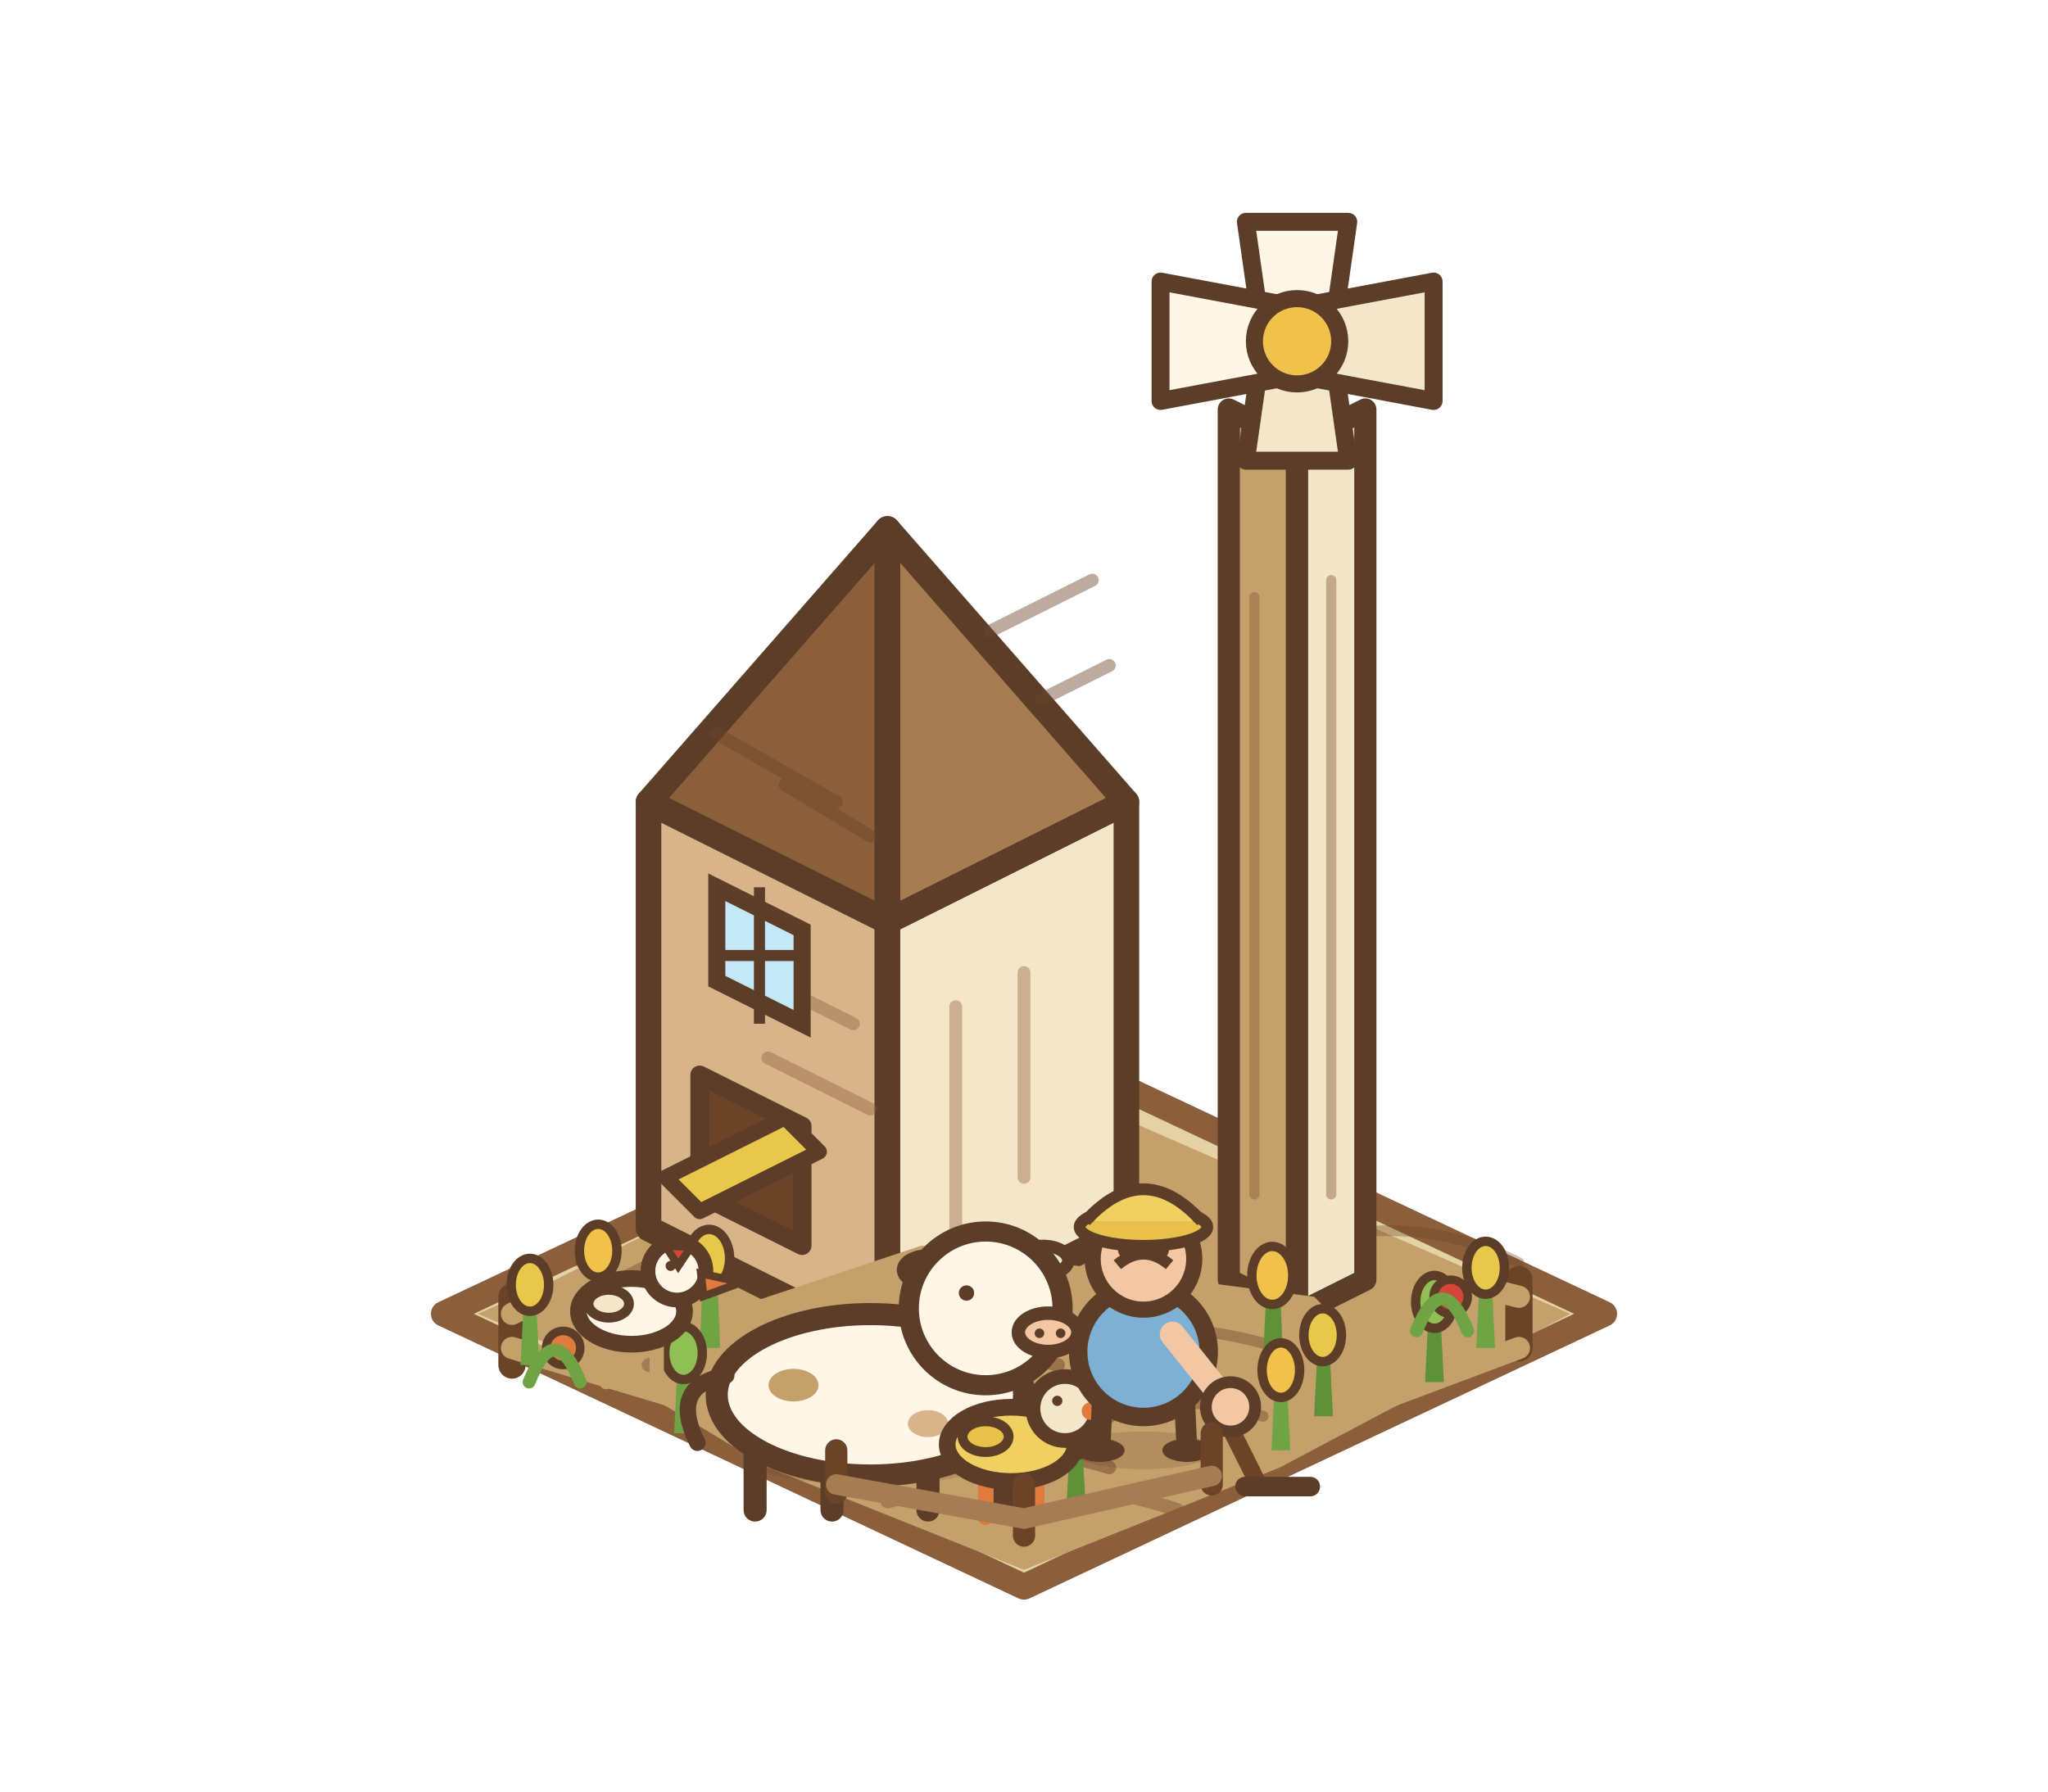
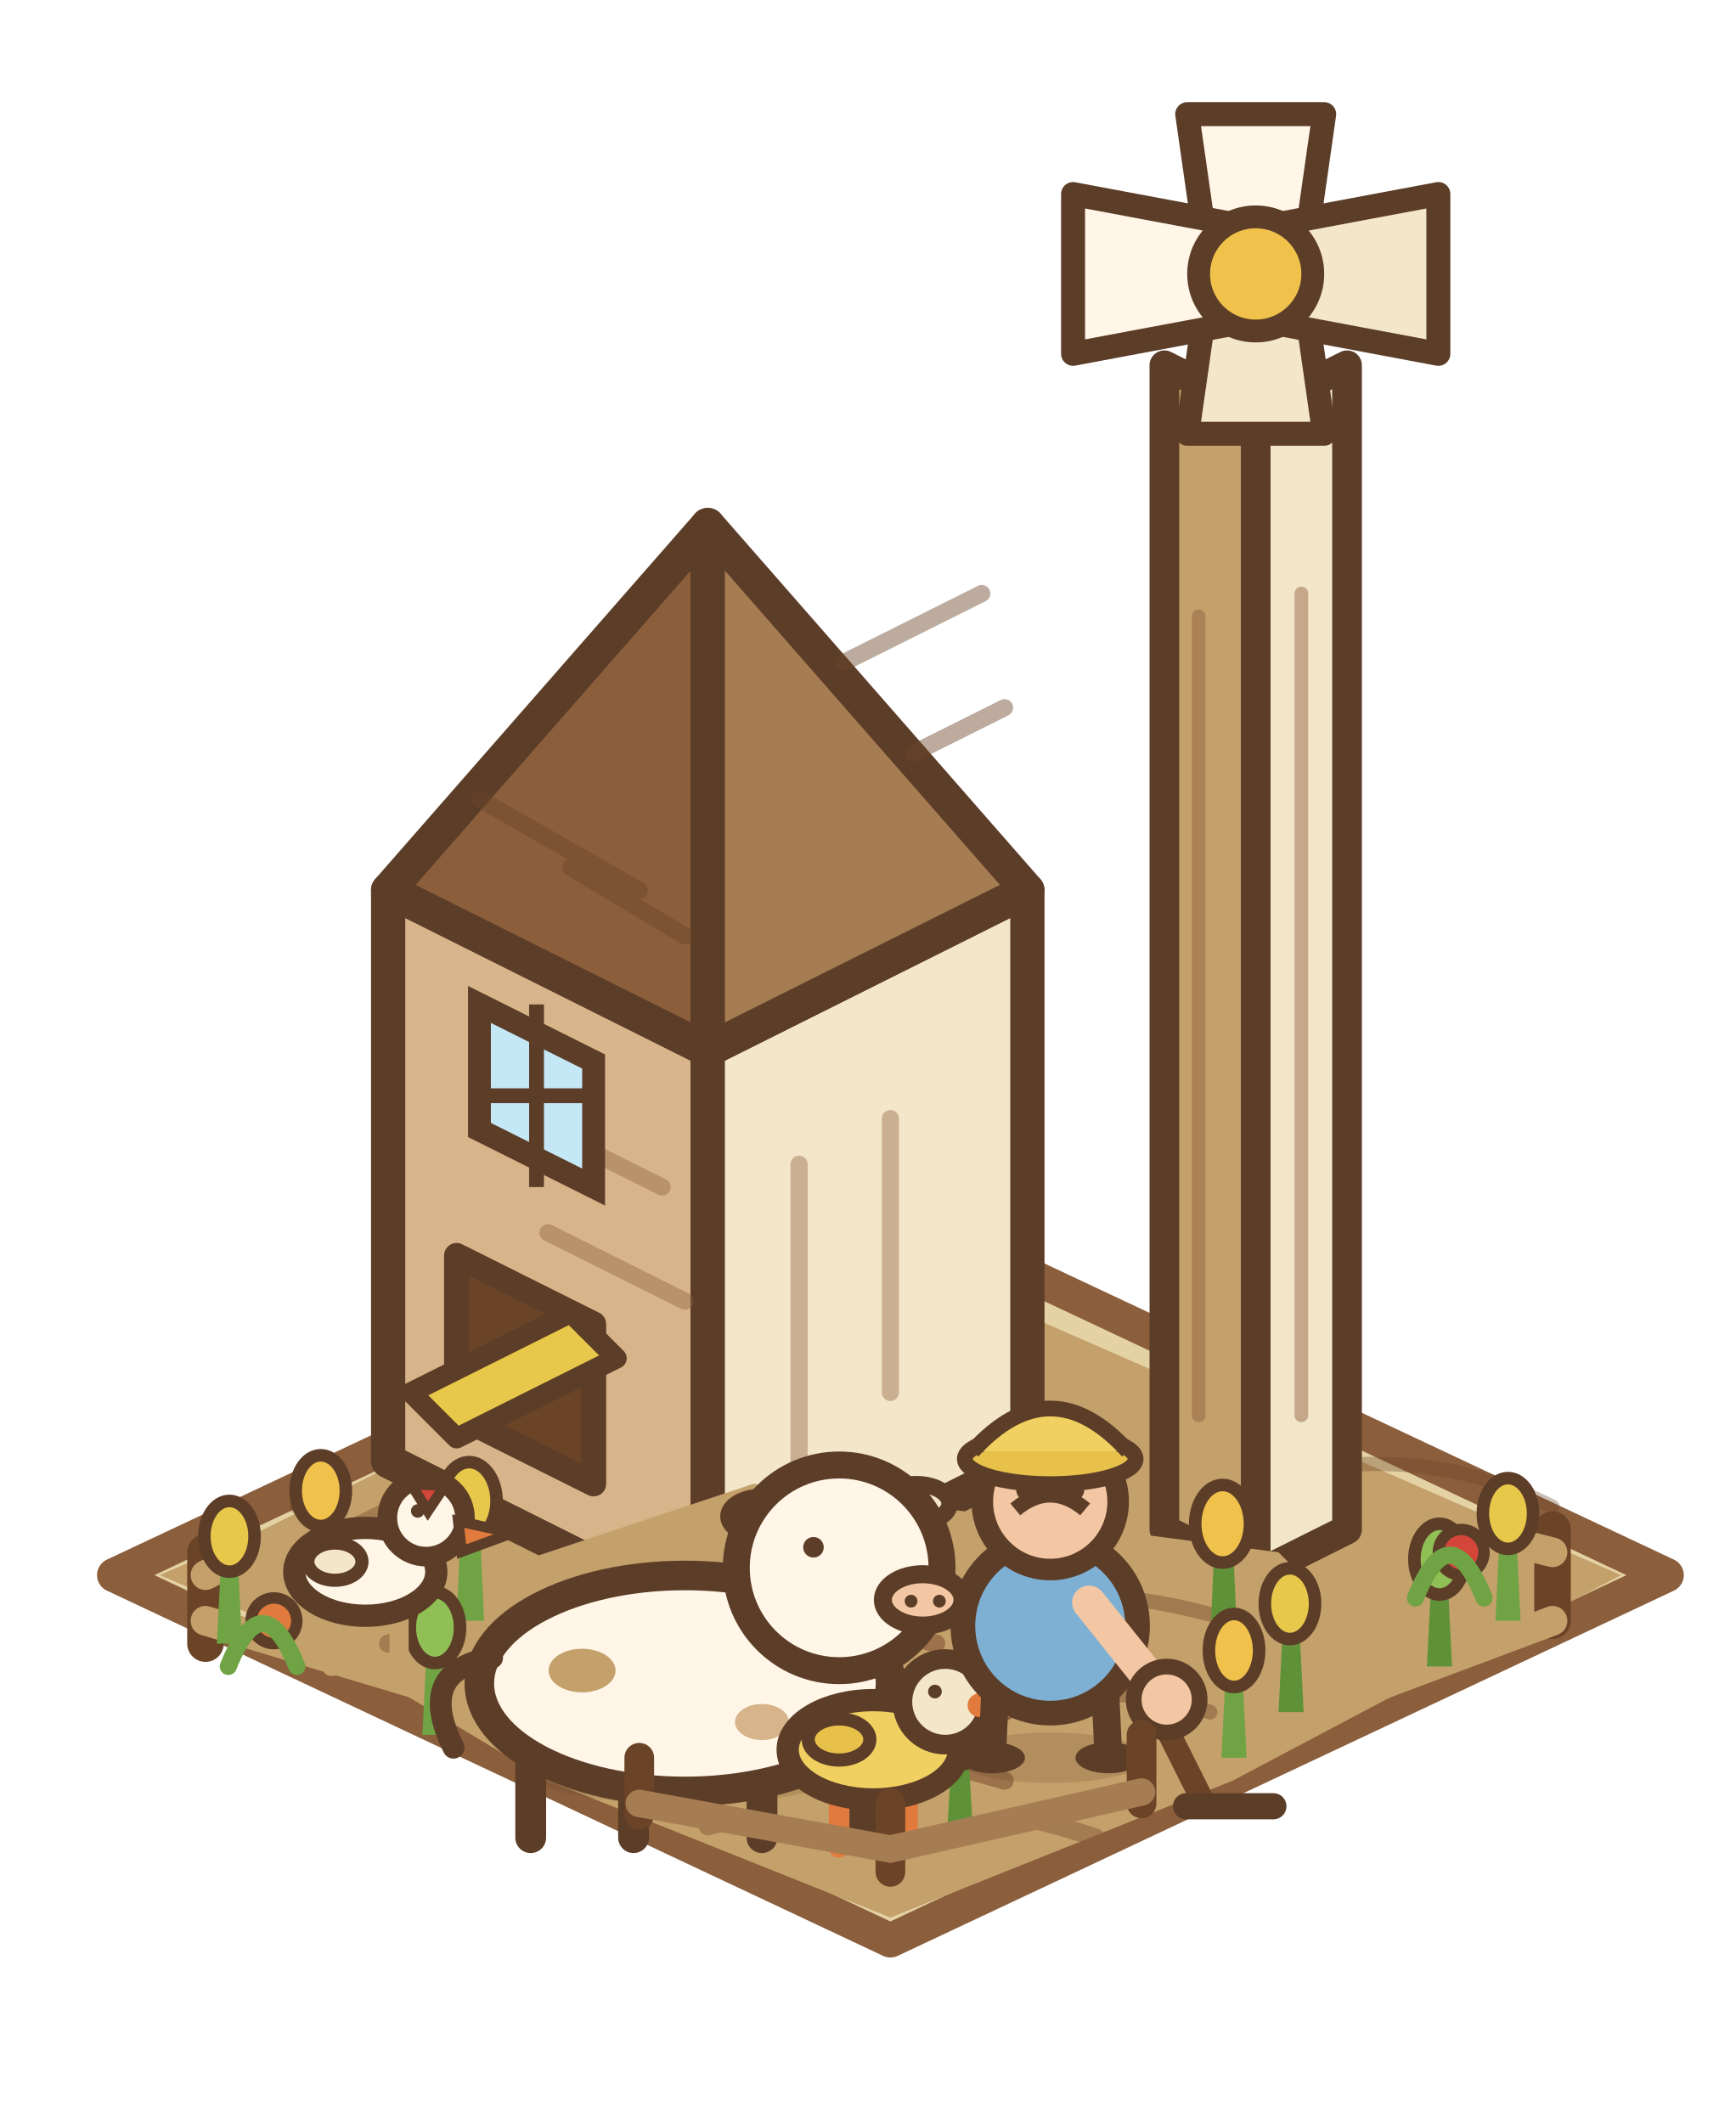
- <svg xmlns="http://www.w3.org/2000/svg" viewBox="0 0 240 210" fill="none">
+ <svg xmlns="http://www.w3.org/2000/svg" viewBox="42 16 152 186" fill="none">
  <style>
    svg, svg * { pointer-events: none; }
    .mill { transform-box: view-box; transform-origin: 152px 40px; animation: spin 9s linear infinite; }
    .sway-a, .sway-b { transform-box: fill-box; transform-origin: 50% 100%; }
    .sway-a { animation: breeze-a 3.2s ease-in-out infinite; }
    .sway-b { animation: breeze-b 4.1s ease-in-out infinite; animation-delay: -1.6s; }
    .hoe { transform-box: view-box; transform-origin: 137.4px 156.4px; animation: hoe 2.7s ease-in-out infinite; }
    .peck { transform-box: view-box; transform-origin: 76.96px 151.64px; animation: peck 1.45s ease-in-out infinite; }
    .duck { transform-box: view-box; transform-origin: 118.5px 169.3px; animation: waddle 2.6s ease-in-out infinite; animation-delay: -0.9s; }
    .cowhead { transform-box: view-box; transform-origin: 111px 162.4px; animation: bob 3.8s ease-in-out infinite; animation-delay: -2.2s; }
    @keyframes spin { to { transform: rotate(360deg); } }
    @keyframes breeze-a {
      0%, 100% { transform: skewX(-5deg); }
      50% { transform: skewX(6deg); }
    }
    @keyframes breeze-b {
      0%, 100% { transform: skewX(4deg); }
      46% { transform: skewX(-6deg); }
    }
    @keyframes hoe {
      0%, 100% { transform: rotate(-10deg); }
      42% { transform: rotate(14deg); }
    }
    @keyframes peck {
      0%, 100% { transform: rotate(-5deg); }
      34% { transform: rotate(24deg); }
      48% { transform: rotate(16deg); }
    }
    @keyframes waddle {
      0%, 100% { transform: translate(2.2px, 0) rotate(4deg); }
      50% { transform: translate(-2.4px, 0) rotate(-4deg); }
    }
    @keyframes bob {
      0%, 100% { transform: rotate(-12deg); }
      50% { transform: rotate(14deg); }
    }
  </style>
  <polygon points="120,186 188,154 120,122 52,154" fill="#e4d2a4" stroke="#8b5e3c" stroke-width="3" stroke-linejoin="round" />
  <polygon points="56,154 120,126 184,154 150,172 120,184 90,172 70,160" fill="#c4a06a" />
  <path d="M64 152c22-8 46-10 64-2M76 160c20-6 42-7 60 0M90 168c16-4 32-4 48 1M104 176c12-3 22-3 34 1" stroke="#8b5e3c" stroke-width="1.6" stroke-linecap="round" opacity=".55" />
  <path d="M68 148c14-3 24-2 36 2M150 146c12-3 20-2 28 2M118 164c10-2 18-2 26 1" stroke="#6b4428" stroke-width="1.25" stroke-linecap="round" opacity=".35" />
  <path d="M60 152v8M178 150v8" stroke="#6b4428" stroke-width="3.2" stroke-linecap="round" />
  <path d="M60 154l16-8M60 158l20 6" stroke="#c4a06a" stroke-width="2.6" stroke-linecap="round" />
  <path d="M178 152l-16-4M178 158l-16 6" stroke="#c4a06a" stroke-width="2.6" stroke-linecap="round" />
  <polygon points="76,144 104,158 104,108 76,94" fill="#d7b48a" stroke="#5c3d28" stroke-width="3" stroke-linejoin="round" />
  <polygon points="132,144 104,158 104,108 132,94" fill="#f4e6c8" stroke="#5c3d28" stroke-width="3" stroke-linejoin="round" />
  <path d="M84 112l16 8M90 124l12 6M112 118v28M120 114v24" stroke="#8b5e3c" stroke-width="1.5" stroke-linecap="round" opacity=".4" />
  <polygon points="104,62 76,94 104,108" fill="#8b5e3c" stroke="#5c3d28" stroke-width="3" stroke-linejoin="round" />
  <polygon points="104,62 132,94 104,108" fill="#a67c52" stroke="#5c3d28" stroke-width="3" stroke-linejoin="round" />
  <path d="M84 86l14 8M92 92l10 6M116 74l12-6M122 82l8-4" stroke="#6b4428" stroke-width="1.5" stroke-linecap="round" opacity=".45" />
  <polygon points="84,104 94,109 94,120 84,115" fill="#c5e8f7" stroke="#5c3d28" stroke-width="2" />
  <path d="M89 104v16M84 112h10" stroke="#5c3d28" stroke-width="1.3" />
  <polygon points="82,126 94,132 94,146 82,140" fill="#6b4428" stroke="#5c3d28" stroke-width="2.2" stroke-linejoin="round" />
  <circle cx="90" cy="136" r="1.4" fill="#f0c14b" />
  <polygon points="78,138 92,131 96,135 82,142" fill="#e7c84a" stroke="#5c3d28" stroke-width="1.8" stroke-linejoin="round" />
  <polygon points="144,150 152,154 152,52 144,48" fill="#c4a06a" stroke="#5c3d28" stroke-width="2.6" stroke-linejoin="round" />
  <polygon points="160,150 152,154 152,52 160,48" fill="#f3e6c8" stroke="#5c3d28" stroke-width="2.6" stroke-linejoin="round" />
  <path d="M147 70v70M156 68v72" stroke="#8b5e3c" stroke-width="1.2" stroke-linecap="round" opacity=".45" />
  <g class="mill">
    <polygon points="148,40 156,40 158,26 146,26" fill="#fff6e8" stroke="#5c3d28" stroke-width="2.1" stroke-linejoin="round" />
    <polygon points="148,40 156,40 158,54 146,54" fill="#f4e6c8" stroke="#5c3d28" stroke-width="2.1" stroke-linejoin="round" />
    <polygon points="152,36 152,44 136,47 136,33" fill="#fff6e8" stroke="#5c3d28" stroke-width="2.1" stroke-linejoin="round" />
    <polygon points="152,36 152,44 168,47 168,33" fill="#f4e6c8" stroke="#5c3d28" stroke-width="2.1" stroke-linejoin="round" />
  </g>
  <circle cx="152" cy="40" r="5" fill="#f0c14b" stroke="#5c3d28" stroke-width="2" />
  <polygon points="78,156 108,146 154,152 164,162 140,172 124,178 104,176 90,170" fill="#c4a06a" />
  <path d="M86 160c14-4 24-4 38 0M96 166c12-3 22-3 34 0M104 172c10-3 16-3 26 0" stroke="#8b5e3c" stroke-width="1.6" stroke-linecap="round" opacity=".7" />
  <path d="M122 158c10-3 18-3 28 0M130 166c8-2 12-2 18 0" stroke="#6b4428" stroke-width="1.3" stroke-linecap="round" opacity=".4" />
  <g class="sway-a">
    <path d="M82 158h2.4l-.4-9h-1.6z" fill="#6fa344" />
    <ellipse cx="83.1" cy="147.5" rx="2.4" ry="3.4" fill="#e7c84a" stroke="#5c3d28" stroke-width="1.1" />
  </g>
  <g class="sway-a">
    <path d="M148 160h2.4l-.4-9h-1.6z" fill="#5f9238" />
    <ellipse cx="149.1" cy="149.5" rx="2.4" ry="3.4" fill="#f0c14b" stroke="#5c3d28" stroke-width="1.1" />
  </g>
  <g class="sway-b">
    <path d="M118 174h2.2l-.4-8h-1.4z" fill="#6fa344" />
    <ellipse cx="119" cy="164.5" rx="2.2" ry="3.2" fill="#8fbf55" stroke="#5c3d28" stroke-width="1.1" />
  </g>
  <g class="sway-b">
    <path d="M154 166h2.2l-.4-8h-1.4z" fill="#5f9238" />
    <ellipse cx="155" cy="156.5" rx="2.2" ry="3.1" fill="#e7c84a" stroke="#5c3d28" stroke-width="1.1" />
  </g>
  <g class="sway-a">
    <path d="M61 160h2.2l-.4-8h-1.4z" fill="#6fa344" />
    <ellipse cx="62.1" cy="150.6" rx="2.2" ry="3.1" fill="#e7c84a" stroke="#5c3d28" stroke-width="1.1" />
  </g>
  <g class="sway-b">
    <path d="M69 156h2.2l-.4-8h-1.4z" fill="#5f9238" />
    <ellipse cx="70.1" cy="146.6" rx="2.2" ry="3.1" fill="#f0c14b" stroke="#5c3d28" stroke-width="1.1" />
  </g>
  <g class="sway-a">
    <path d="M79 168h2.2l-.4-8h-1.4z" fill="#6fa344" />
    <ellipse cx="80.1" cy="158.6" rx="2.2" ry="3.1" fill="#8fbf55" stroke="#5c3d28" stroke-width="1.1" />
  </g>
  <g class="sway-b">
    <path d="M125 176h2.2l-.4-7h-1.4z" fill="#5f9238" />
    <ellipse cx="126.1" cy="167.6" rx="2.1" ry="3" fill="#e7c84a" stroke="#5c3d28" stroke-width="1.1" />
  </g>
  <g class="sway-a">
    <path d="M149 170h2.2l-.4-8h-1.4z" fill="#6fa344" />
    <ellipse cx="150.1" cy="160.6" rx="2.2" ry="3.2" fill="#f0c14b" stroke="#5c3d28" stroke-width="1.1" />
  </g>
  <g class="sway-b">
    <path d="M167 162h2.2l-.4-8h-1.4z" fill="#5f9238" />
    <ellipse cx="168.1" cy="152.6" rx="2.2" ry="3.1" fill="#8fbf55" stroke="#5c3d28" stroke-width="1.1" />
  </g>
  <g class="sway-a">
    <path d="M173 158h2.2l-.4-8h-1.4z" fill="#6fa344" />
    <ellipse cx="174.1" cy="148.6" rx="2.2" ry="3.1" fill="#e7c84a" stroke="#5c3d28" stroke-width="1.1" />
  </g>
  <g class="cow">
    <ellipse cx="102" cy="171.37" rx="13.51" ry="2.7" fill="#5c3d28" opacity=".16" />
    <path d="M88.49 169.12v7.88M97.5 170.25v6.75M108.75 170.25v6.75M117.76 169.12v7.88" stroke="#5c3d28" stroke-width="2.7" stroke-linecap="round" />
    <ellipse cx="102" cy="163.49" rx="18.01" ry="9.46" fill="#fff6e8" stroke="#5c3d28" stroke-width="2.59" />
    <ellipse cx="92.99" cy="162.36" rx="2.93" ry="1.91" fill="#c4a06a" />
    <ellipse cx="108.75" cy="166.87" rx="2.36" ry="1.58" fill="#d7b48a" />
    <path d="M85.11 161.24q-6.75 1.13 -3.38 7.88" stroke="#5c3d28" stroke-width="1.91" fill="none" stroke-linecap="round" />
    <g class="cowhead">
      <ellipse cx="108.75" cy="148.85" rx="2.93" ry="1.69" fill="#f4e6c8" stroke="#5c3d28" stroke-width="1.46" />
      <ellipse cx="122.26" cy="147.73" rx="2.93" ry="1.69" fill="#f4e6c8" stroke="#5c3d28" stroke-width="1.46" />
      <circle cx="115.51" cy="153.36" r="9.01" fill="#fff6e8" stroke="#5c3d28" stroke-width="2.36" />
      <ellipse cx="122.83" cy="156.17" rx="3.49" ry="2.25" fill="#f3c7a3" stroke="#5c3d28" stroke-width="1.58" />
      <circle cx="121.81" cy="156.28" r="0.56" fill="#5c3d28" />
      <circle cx="124.29" cy="156.28" r="0.56" fill="#5c3d28" />
      <circle cx="113.26" cy="151.56" r="0.9" fill="#5c3d28" />
    </g>
  </g>
  <g class="chicken">
    <path d="M71.04 156.08v5.92M76.96 156.08v5.92" stroke="#c4a06a" stroke-width="1.68" stroke-linecap="round" />
    <ellipse cx="74" cy="153.71" rx="6.22" ry="3.85" fill="#fff6e8" stroke="#5c3d28" stroke-width="1.95" />
    <ellipse cx="71.34" cy="152.82" rx="2.37" ry="1.63" fill="#f4e6c8" stroke="#5c3d28" stroke-width="1.15" />
    <g class="peck">
      <circle cx="79.33" cy="148.98" r="3.4" fill="#fff6e8" stroke="#5c3d28" stroke-width="1.72" />
      <path d="M78 146.02l1.48 2.37 1.48 -2.22z" fill="#d4453a" stroke="#5c3d28" stroke-width="0.92" />
      <path d="M82.14 149.27l4.74 1.04 -4.44 1.63z" fill="#e07a3d" stroke="#5c3d28" stroke-width="0.92" />
      <circle cx="78.59" cy="148.38" r="0.59" fill="#5c3d28" />
    </g>
  </g>
  <g class="duck">
    <path d="M115.5 172.75v5.1M121.5 172.75v5.1" stroke="#e07a3d" stroke-width="1.8" stroke-linecap="round" />
    <ellipse cx="118.5" cy="169.3" rx="7.5" ry="4.35" fill="#f0d060" stroke="#5c3d28" stroke-width="1.95" />
    <ellipse cx="115.5" cy="168.4" rx="2.7" ry="1.8" fill="#e7c14a" stroke="#5c3d28" stroke-width="1.15" />
    <circle cx="124.8" cy="165.1" r="3.75" fill="#f4e6c8" stroke="#5c3d28" stroke-width="1.72" />
    <path d="M127.8 165.4h5.4" stroke="#e07a3d" stroke-width="2.07" stroke-linecap="round" />
    <circle cx="123.9" cy="164.2" r="0.6" fill="#5c3d28" />
  </g>
  <g class="farmer">
    <ellipse cx="134" cy="170" rx="8.5" ry="2.21" fill="#5c3d28" opacity=".18" />
    <path d="M128.9 170l0.34 -7.14M139.1 170l-0.34 -7.14" stroke="#5c3d28" stroke-width="2.43" stroke-linecap="round" />
    <ellipse cx="128.9" cy="170" rx="2.89" ry="1.36" fill="#5c3d28" />
    <ellipse cx="139.1" cy="170" rx="2.89" ry="1.36" fill="#5c3d28" />
    <ellipse cx="134" cy="158.44" rx="7.65" ry="7.65" fill="#7eb0d4" stroke="#5c3d28" stroke-width="2.16" />
    <circle cx="134" cy="147.56" r="5.95" fill="#f3c7a3" stroke="#5c3d28" stroke-width="1.89" />
    <path d="M130.94 148.24q3.06 -2.55 6.12 0" stroke="#5c3d28" stroke-width="1.35" fill="none" />
    <circle cx="131.96" cy="146.54" r="0.94" fill="#5c3d28" />
    <circle cx="136.04" cy="146.54" r="0.94" fill="#5c3d28" />
    <ellipse cx="134" cy="143.82" rx="7.48" ry="2.21" fill="#e7c14a" stroke="#5c3d28" stroke-width="1.38" />
    <path d="M127.2 143.14q6.8 -7.48 13.6 0" fill="#f0d060" stroke="#5c3d28" stroke-width="1.38" stroke-linejoin="round" />
    <g class="hoe">
      <path d="M137.4 156.4l6.8 8.5" stroke="#f3c7a3" stroke-width="2.97" stroke-linecap="round" />
      <path d="M142.5 164.05l5.1 10.2" stroke="#6b4428" stroke-width="2.03" stroke-linecap="round" />
      <path d="M145.9 174.25h7.65" stroke="#5c3d28" stroke-width="2.29" stroke-linecap="round" />
      <circle cx="144.2" cy="164.9" r="2.89" fill="#f3c7a3" stroke="#5c3d28" stroke-width="1.38" />
    </g>
  </g>
  <path d="M98 170v5M120 174v6M142 168v6" stroke="#6b4428" stroke-width="2.6" stroke-linecap="round" />
  <path d="M98 174l22 4 22 -5" stroke="#a67c52" stroke-width="2.4" stroke-linecap="round" />
  <circle cx="66" cy="158" r="2" fill="#e07a3d" stroke="#5c3d28" stroke-width="1" />
  <path d="M62 162c2-5 4-5 6 0" stroke="#6fa344" stroke-width="1.5" stroke-linecap="round" />
  <circle cx="170" cy="152" r="2" fill="#d4453a" stroke="#5c3d28" stroke-width="1" />
  <path d="M166 156c2-5 4-5 6 0" stroke="#6fa344" stroke-width="1.5" stroke-linecap="round" />
</svg>
